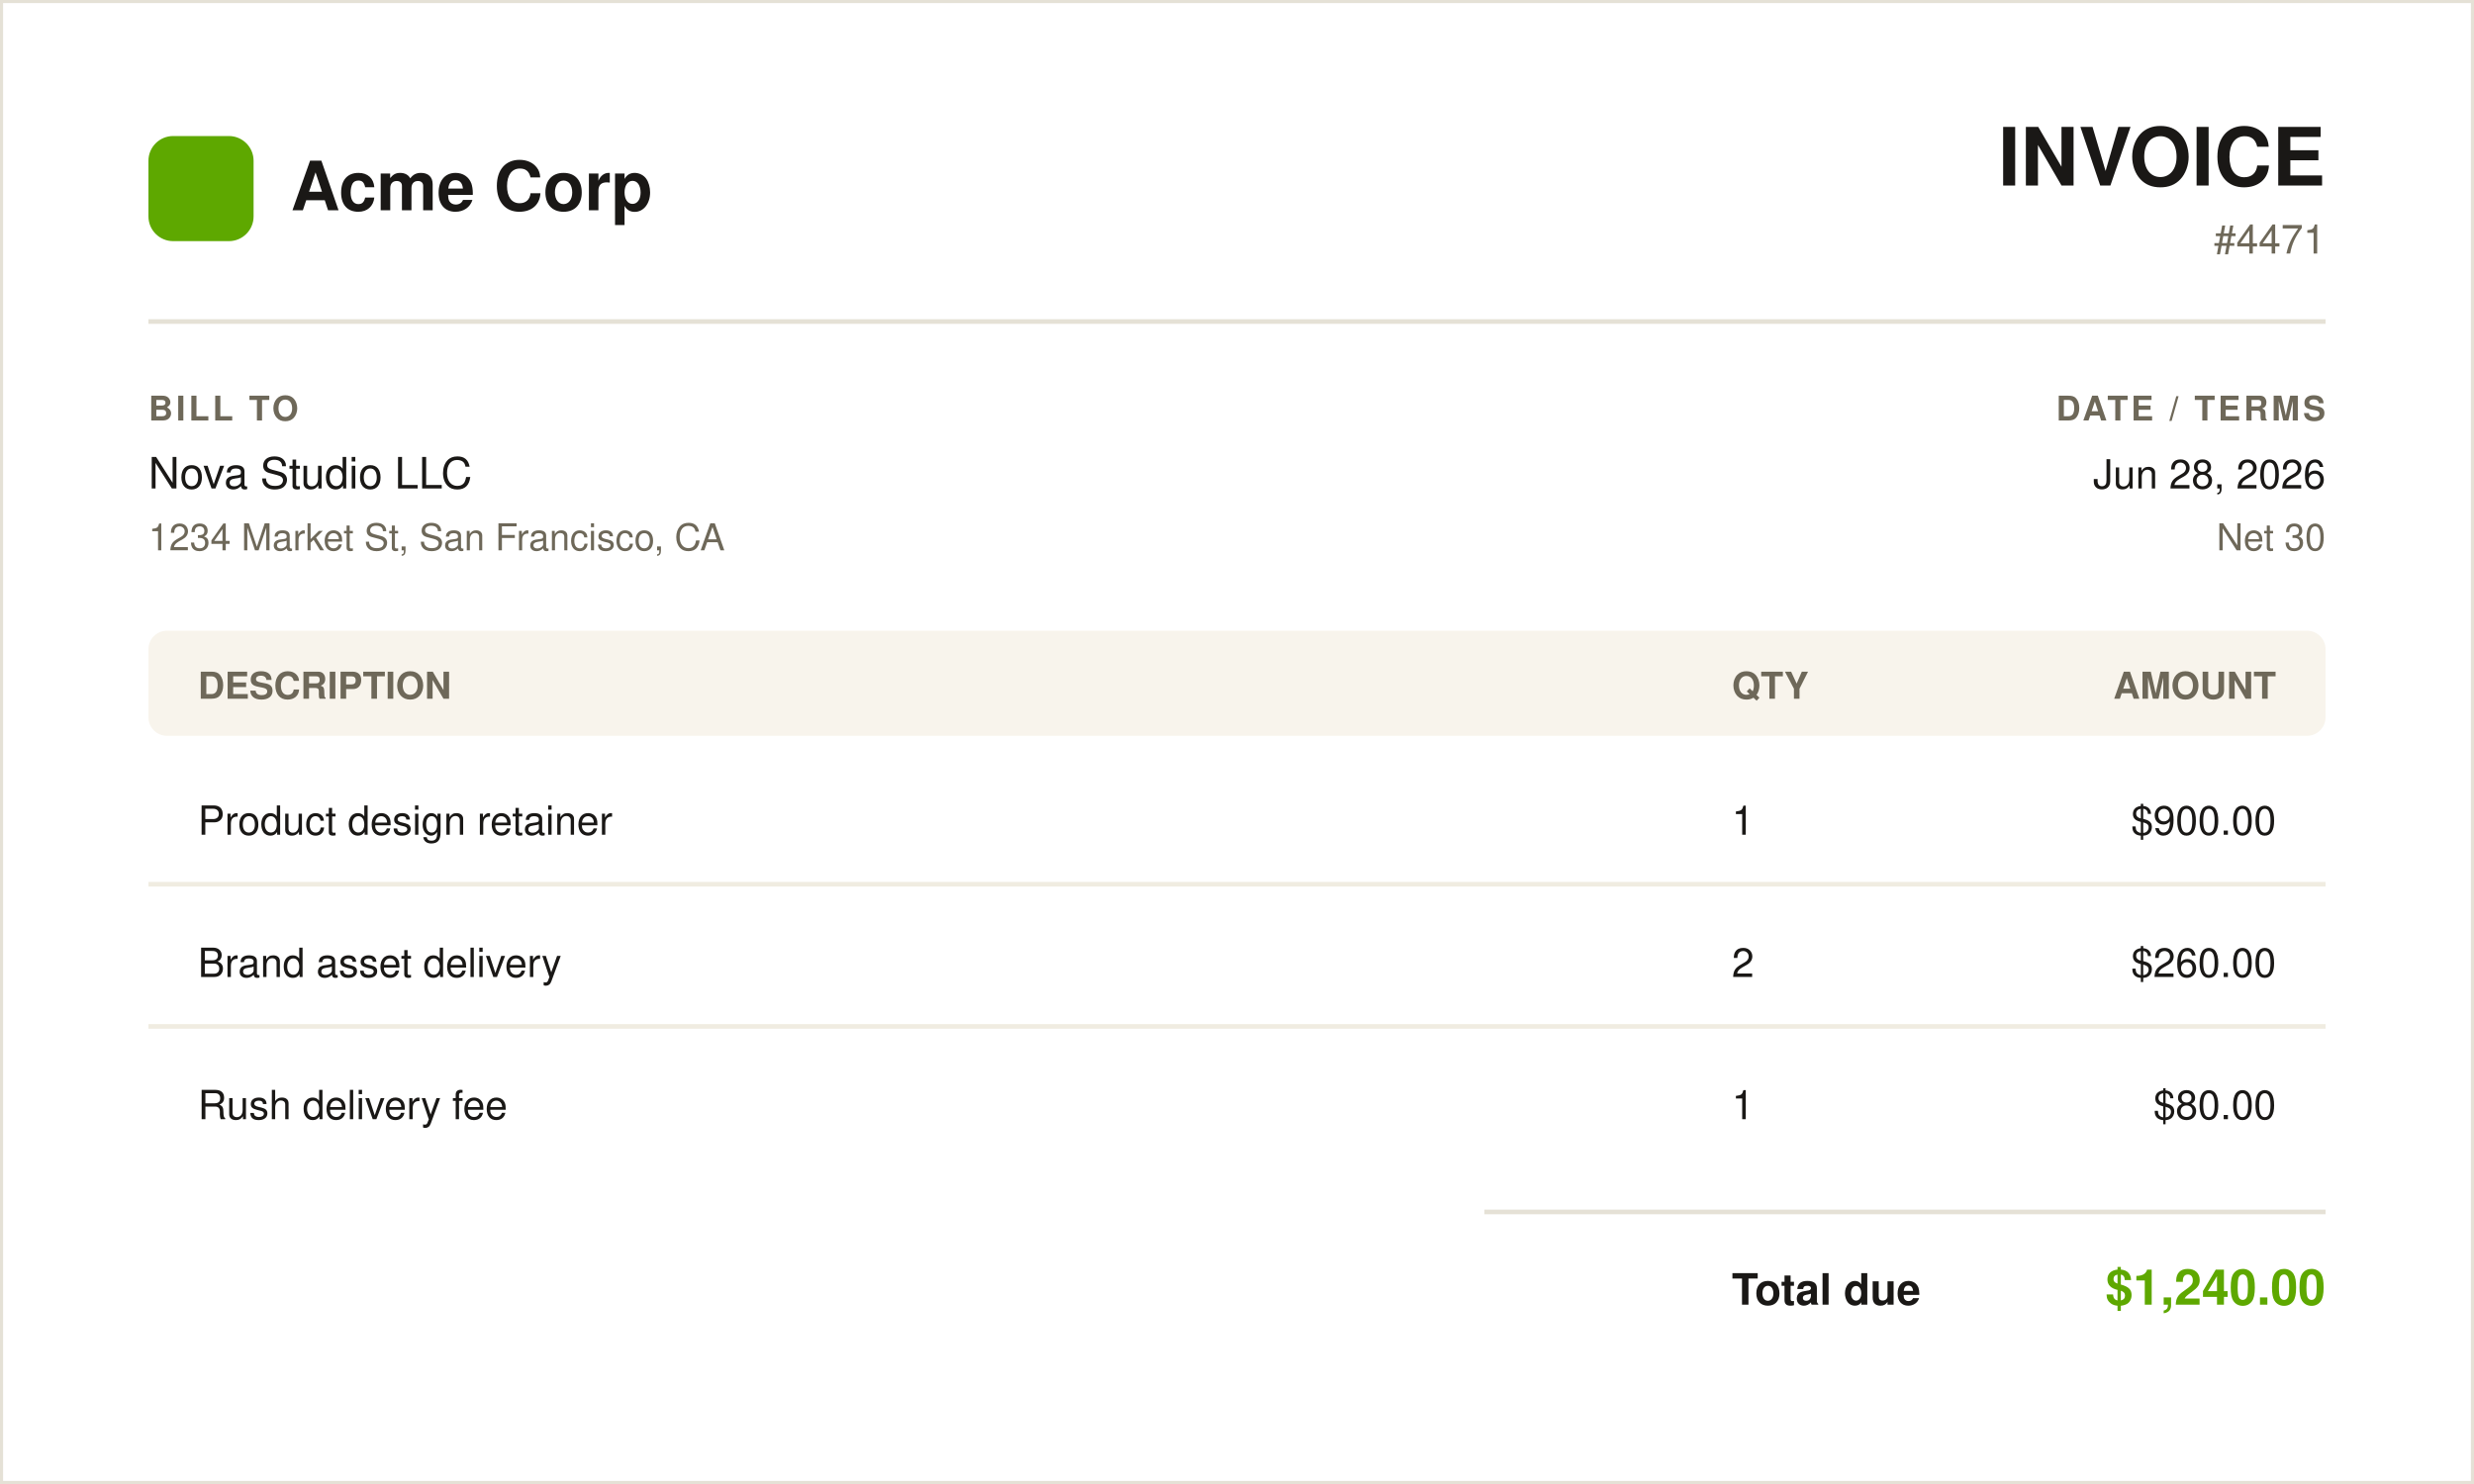
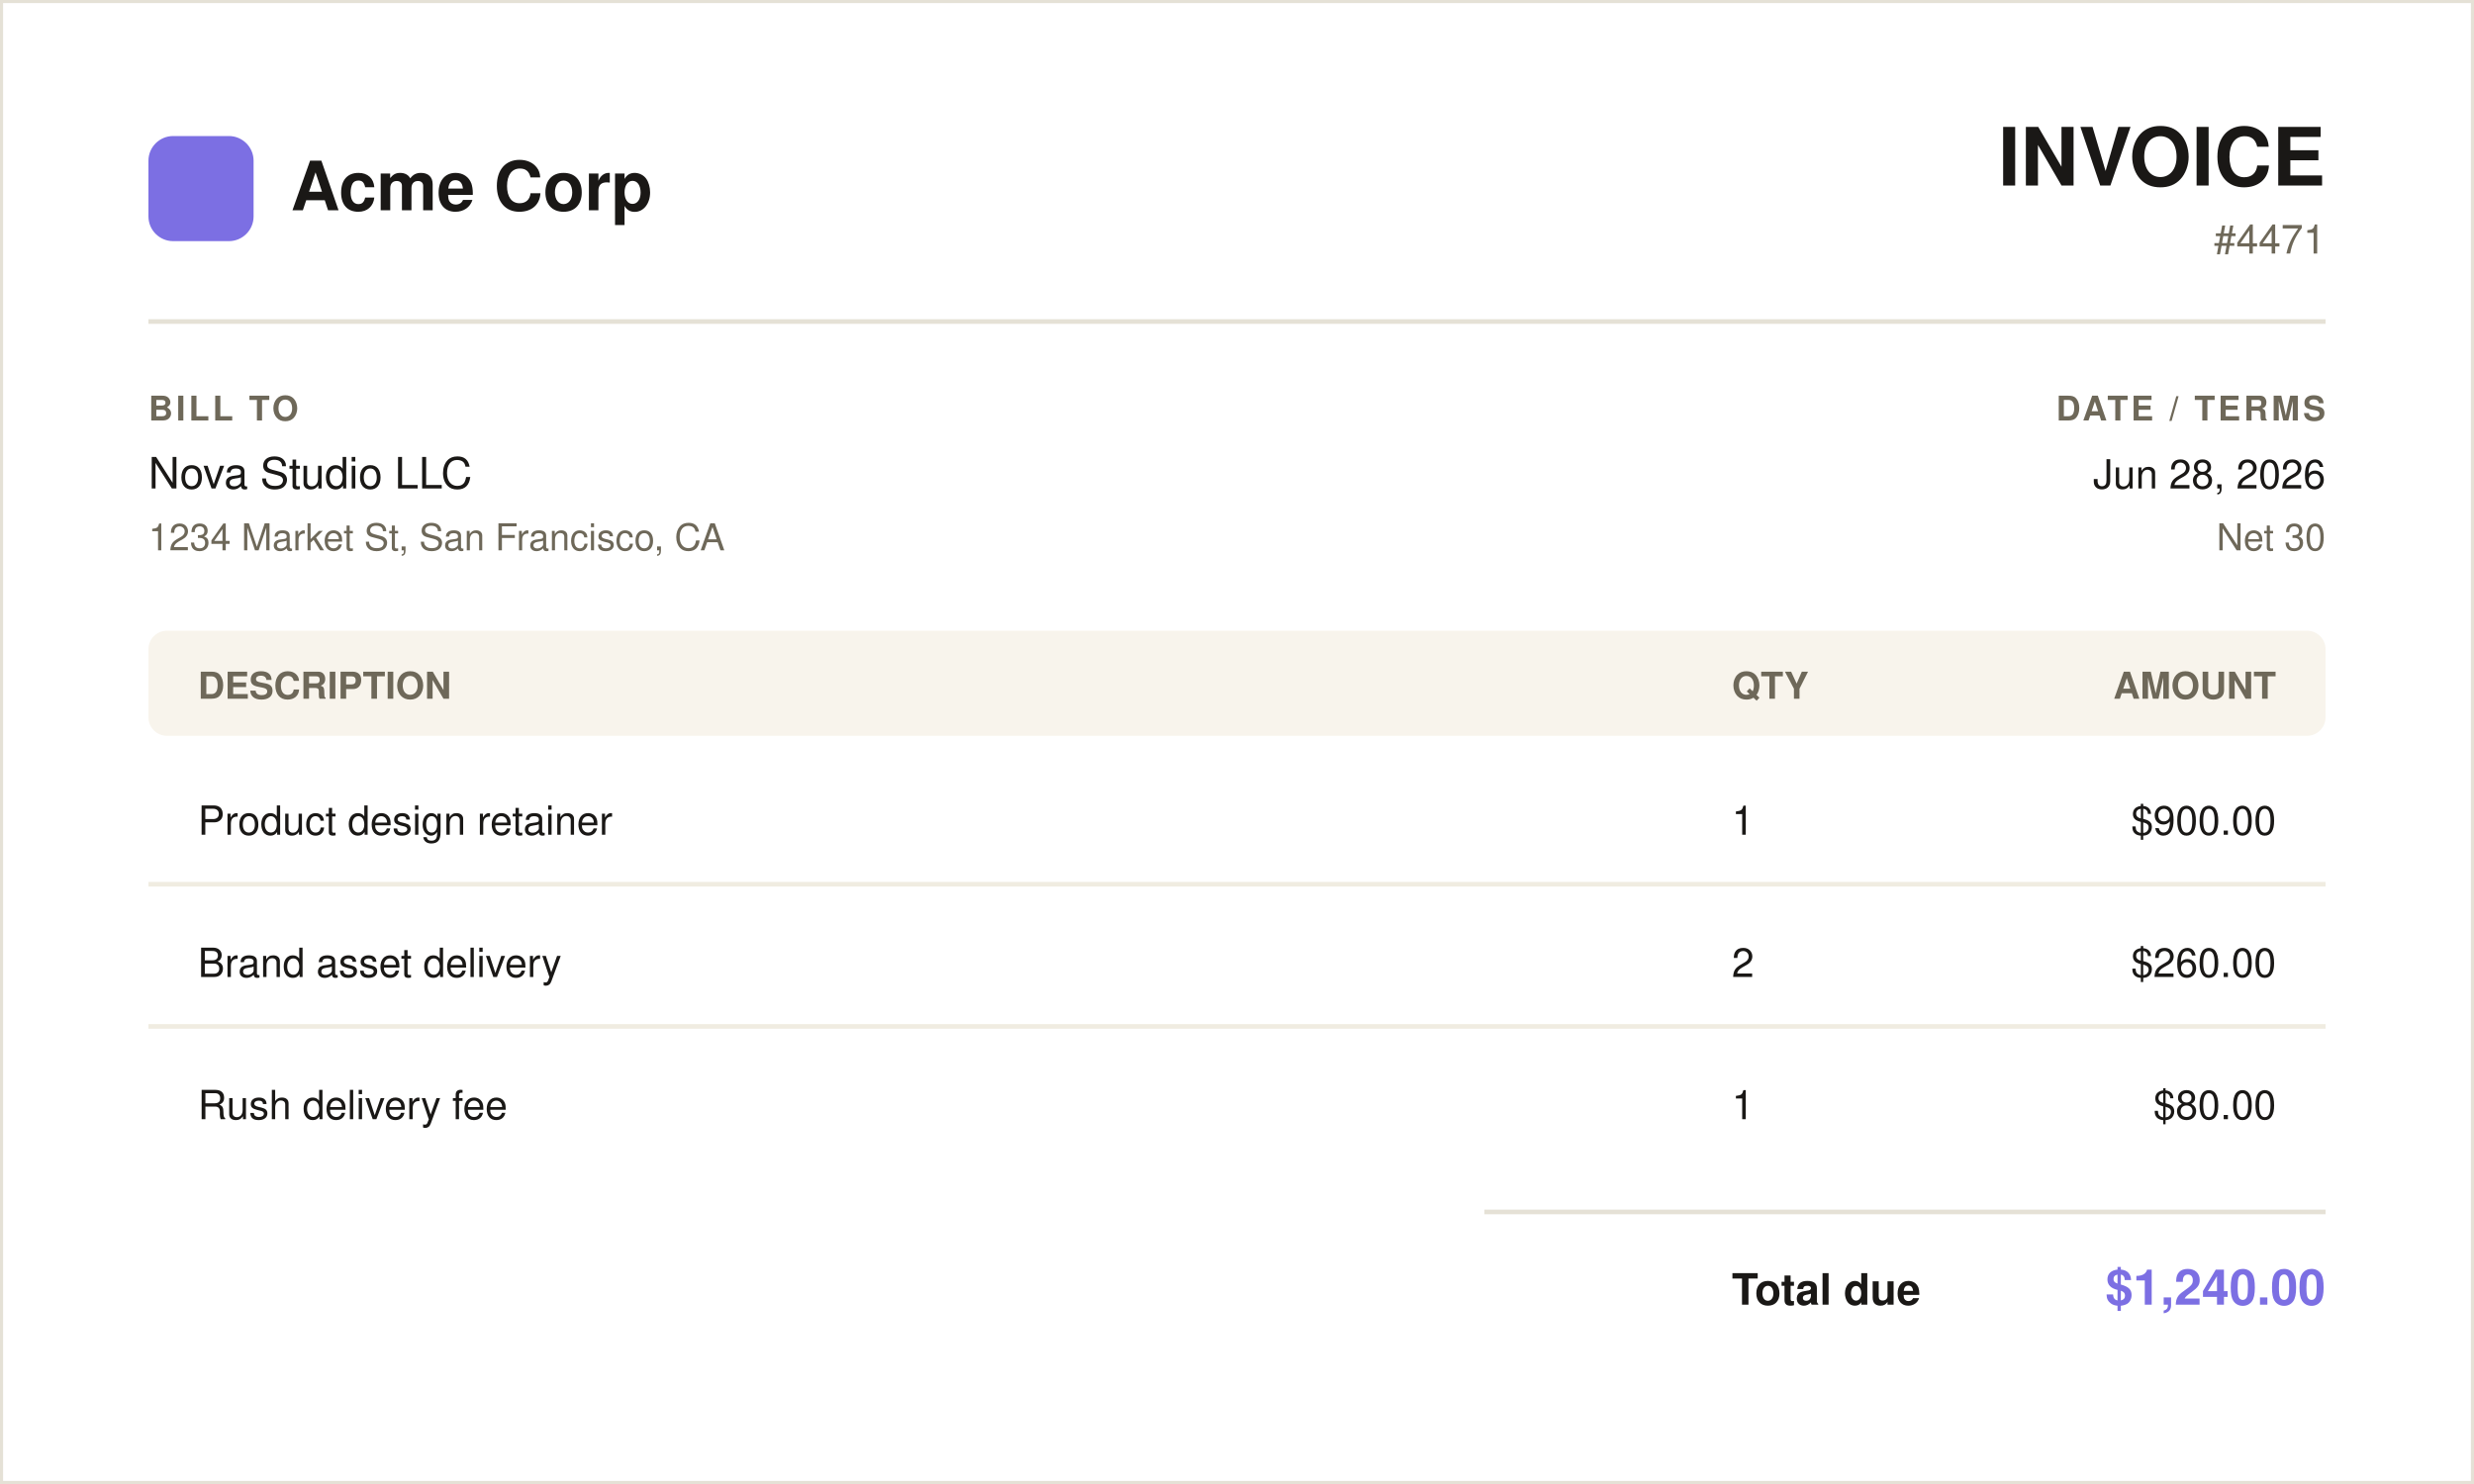
<svg xmlns="http://www.w3.org/2000/svg" width="800" height="480" viewBox="0 0 800 480">
  <rect width="800" height="480" fill="#ffffff" />
  <rect x="0" y="0" width="800" height="480" fill="none" stroke="#E5E1D6" stroke-width="2" />
-   <rect x="48" y="44" width="34" height="34" rx="8" fill="#5EA800" />
+   <rect x="48" y="44" width="34" height="34" rx="8" fill="#7C6FE3" />
  <text x="94" y="68" font-family="Segoe UI, Helvetica, Arial, sans-serif" font-size="22" font-weight="700" fill="#1A1816">Acme Corp</text>
  <text x="752" y="60" font-family="Segoe UI, Helvetica, Arial, sans-serif" font-size="26" font-weight="700" fill="#1A1816" text-anchor="end">INVOICE</text>
  <text x="752" y="82" font-family="Segoe UI, Helvetica, Arial, sans-serif" font-size="13" fill="#6E6859" text-anchor="end">#4471</text>
  <line x1="48" y1="104" x2="752" y2="104" stroke="#E5E1D6" stroke-width="1.5" />
  <text x="48" y="136" font-family="Segoe UI, Helvetica, Arial, sans-serif" font-size="11" font-weight="700" fill="#6E6859" letter-spacing="1">BILL TO</text>
  <text x="48" y="158" font-family="Segoe UI, Helvetica, Arial, sans-serif" font-size="14" fill="#1A1816">Nova Studio LLC</text>
  <text x="48" y="178" font-family="Segoe UI, Helvetica, Arial, sans-serif" font-size="12" fill="#6E6859">1234 Market St, San Francisco, CA</text>
  <text x="752" y="136" font-family="Segoe UI, Helvetica, Arial, sans-serif" font-size="11" font-weight="700" fill="#6E6859" text-anchor="end" letter-spacing="1">DATE / TERMS</text>
  <text x="752" y="158" font-family="Segoe UI, Helvetica, Arial, sans-serif" font-size="13" fill="#1A1816" text-anchor="end">Jun 28, 2026</text>
  <text x="752" y="178" font-family="Segoe UI, Helvetica, Arial, sans-serif" font-size="12" fill="#6E6859" text-anchor="end">Net 30</text>
  <rect x="48" y="204" width="704" height="34" rx="6" fill="#F8F4EC" />
  <text x="64" y="226" font-family="Segoe UI, Helvetica, Arial, sans-serif" font-size="12" font-weight="700" fill="#6E6859">DESCRIPTION</text>
  <text x="560" y="226" font-family="Segoe UI, Helvetica, Arial, sans-serif" font-size="12" font-weight="700" fill="#6E6859">QTY</text>
  <text x="736" y="226" font-family="Segoe UI, Helvetica, Arial, sans-serif" font-size="12" font-weight="700" fill="#6E6859" text-anchor="end">AMOUNT</text>
  <text x="64" y="270" font-family="Segoe UI, Helvetica, Arial, sans-serif" font-size="13" fill="#1A1816">Product design retainer</text>
  <text x="560" y="270" font-family="Segoe UI, Helvetica, Arial, sans-serif" font-size="13" fill="#1A1816">1</text>
  <text x="736" y="270" font-family="Segoe UI, Helvetica, Arial, sans-serif" font-size="13" fill="#1A1816" text-anchor="end">$900.00</text>
  <line x1="48" y1="286" x2="752" y2="286" stroke="#F0ECE1" stroke-width="1.5" />
  <text x="64" y="316" font-family="Segoe UI, Helvetica, Arial, sans-serif" font-size="13" fill="#1A1816">Brand asset delivery</text>
  <text x="560" y="316" font-family="Segoe UI, Helvetica, Arial, sans-serif" font-size="13" fill="#1A1816">2</text>
  <text x="736" y="316" font-family="Segoe UI, Helvetica, Arial, sans-serif" font-size="13" fill="#1A1816" text-anchor="end">$260.00</text>
  <line x1="48" y1="332" x2="752" y2="332" stroke="#F0ECE1" stroke-width="1.5" />
  <text x="64" y="362" font-family="Segoe UI, Helvetica, Arial, sans-serif" font-size="13" fill="#1A1816">Rush delivery fee</text>
  <text x="560" y="362" font-family="Segoe UI, Helvetica, Arial, sans-serif" font-size="13" fill="#1A1816">1</text>
  <text x="736" y="362" font-family="Segoe UI, Helvetica, Arial, sans-serif" font-size="13" fill="#1A1816" text-anchor="end">$80.00</text>
  <line x1="480" y1="392" x2="752" y2="392" stroke="#E5E1D6" stroke-width="1.5" />
  <text x="560" y="422" font-family="Segoe UI, Helvetica, Arial, sans-serif" font-size="14" font-weight="700" fill="#1A1816">Total due</text>
-   <text x="752" y="422" font-family="Segoe UI, Helvetica, Arial, sans-serif" font-size="16" font-weight="700" fill="#5EA800" text-anchor="end">$1,240.00</text>
+   <text x="752" y="422" font-family="Segoe UI, Helvetica, Arial, sans-serif" font-size="16" font-weight="700" fill="#7C6FE3" text-anchor="end">$1,240.00</text>
</svg>
